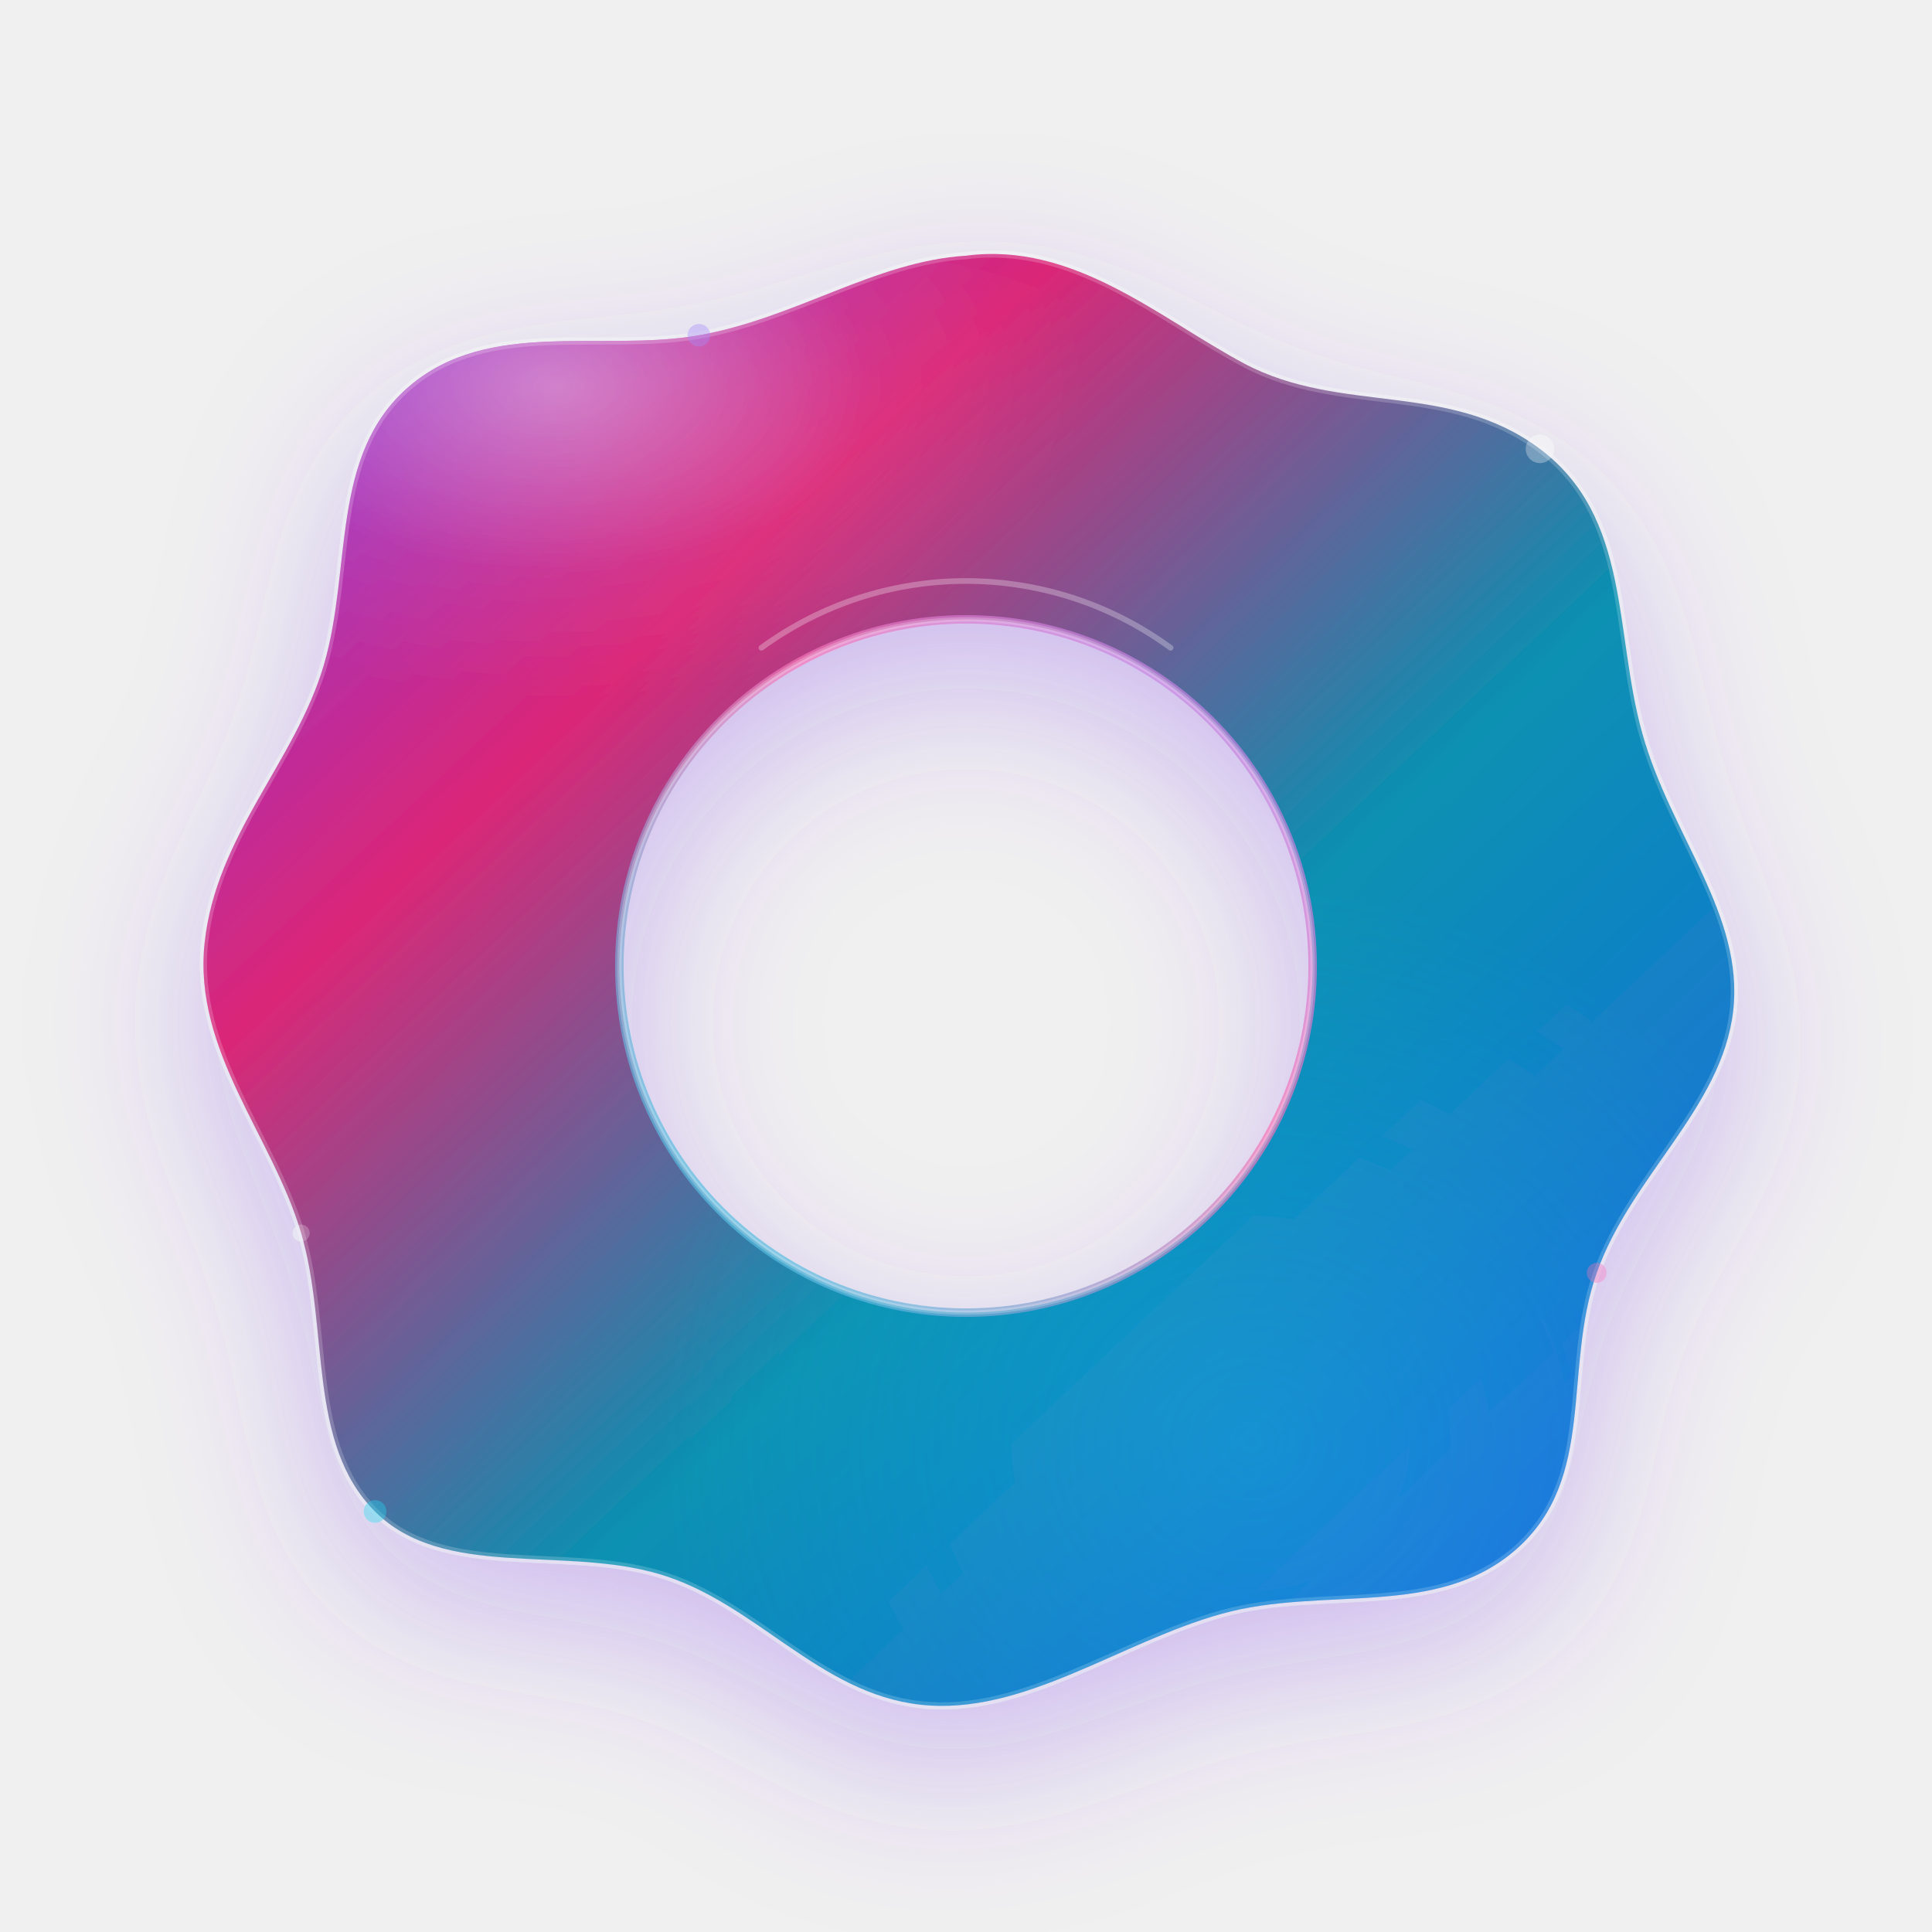
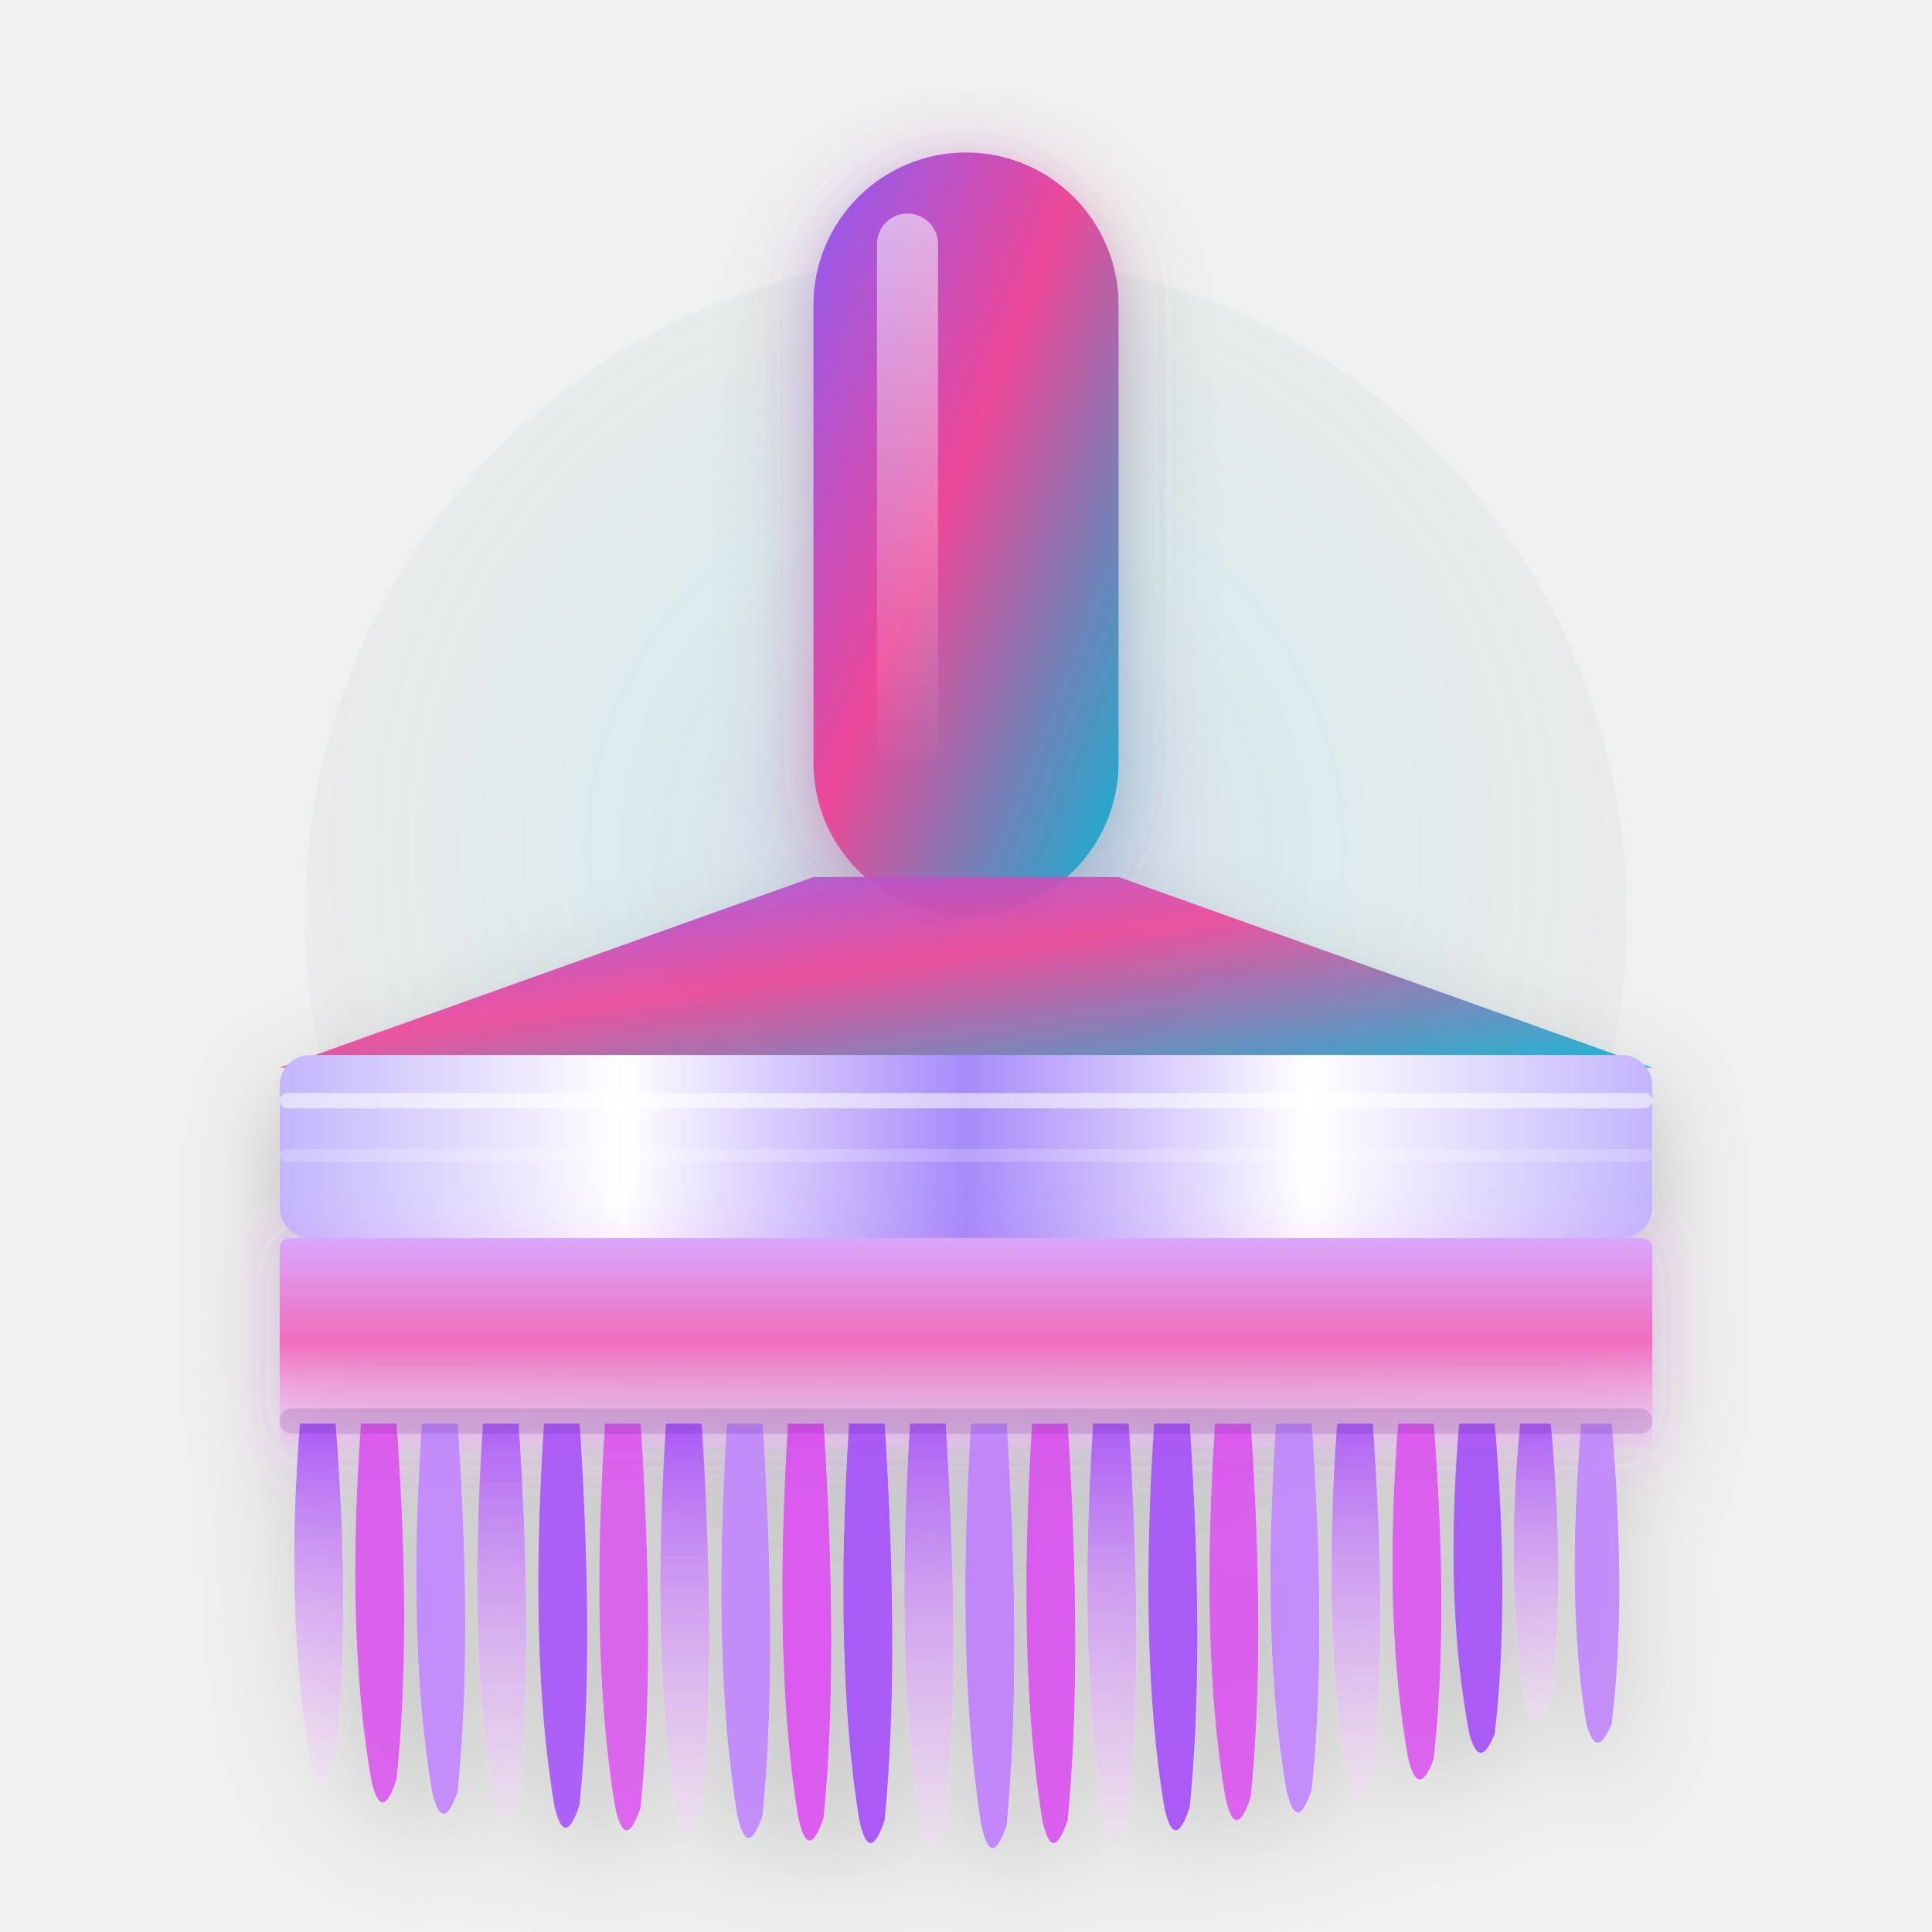
- <svg xmlns="http://www.w3.org/2000/svg" width="100%" viewBox="0 0 680 680" role="img" style="">
+ <svg xmlns="http://www.w3.org/2000/svg" width="100%" viewBox="0 0 760 760" role="img" aria-labelledby="title desc">
  <defs>
-     <linearGradient id="grad" x1="0%" y1="0%" x2="100%" y2="100%">
-       <stop offset="0%" stop-color="#7c3aed" />
-       <stop offset="28%" stop-color="#db2777" />
-       <stop offset="58%" stop-color="#0891b2" />
-       <stop offset="100%" stop-color="#2563eb" />
+     <radialGradient id="bgGlow" cx="50%" cy="45%" r="60%">
+       <stop offset="0%" stop-color="#7c3aed" stop-opacity="0.18" />
+       <stop offset="45%" stop-color="#06b6d4" stop-opacity="0.08" />
+       <stop offset="100%" stop-color="#000000" stop-opacity="0" />
+     </radialGradient>
+     <linearGradient id="handle" x1="0%" y1="0%" x2="100%" y2="100%">
+       <stop offset="0%" stop-color="#8b5cf6" />
+       <stop offset="45%" stop-color="#ec4899" />
+       <stop offset="100%" stop-color="#06b6d4" />
    </linearGradient>
-     <linearGradient id="ring-grad" x1="100%" y1="0%" x2="0%" y2="100%">
-       <stop offset="0%" stop-color="#a78bfa" />
-       <stop offset="40%" stop-color="#f472b6" />
-       <stop offset="100%" stop-color="#22d3ee" />
+     <linearGradient id="shine" x1="0%" y1="0%" x2="0%" y2="100%">
+       <stop offset="0%" stop-color="#ffffff" stop-opacity="0.55" />
+       <stop offset="100%" stop-color="#ffffff" stop-opacity="0" />
    </linearGradient>
-     <filter id="shadow" x="-35%" y="-35%" width="170%" height="170%">
-       <feDropShadow dx="0" dy="20" stdDeviation="30" flood-color="#7c3aed" flood-opacity="0.30" />
+     <linearGradient id="metal" x1="0%" y1="0%" x2="100%" y2="0%">
+       <stop offset="0%" stop-color="#c4b5fd" />
+       <stop offset="25%" stop-color="#ffffff" />
+       <stop offset="50%" stop-color="#a78bfa" />
+       <stop offset="75%" stop-color="#ffffff" />
+       <stop offset="100%" stop-color="#c4b5fd" />
+     </linearGradient>
+     <linearGradient id="base" x1="0%" y1="0%" x2="0%" y2="100%">
+       <stop offset="0%" stop-color="#d8b4fe" />
+       <stop offset="50%" stop-color="#f472b6" />
+       <stop offset="100%" stop-color="#f5d0fe" stop-opacity="0.2" />
+     </linearGradient>
+     <linearGradient id="bristle" x1="0%" y1="0%" x2="0%" y2="100%">
+       <stop offset="0%" stop-color="#a855f7" />
+       <stop offset="100%" stop-color="#f0abfc" stop-opacity="0.15" />
+     </linearGradient>
+     <filter id="glow" x="-50%" y="-50%" width="200%" height="200%">
+       <feGaussianBlur stdDeviation="10" result="blur" />
+       <feMerge>
+         <feMergeNode in="blur" />
+         <feMergeNode in="SourceGraphic" />
+       </feMerge>
    </filter>
-     <filter id="hole-glow" x="-40%" y="-40%" width="180%" height="180%">
-       <feGaussianBlur stdDeviation="8" result="blur" />
-       <feComposite in="SourceGraphic" in2="blur" operator="over" />
+     <filter id="shadow" x="-20%" y="-20%" width="160%" height="160%">
+       <feDropShadow dx="0" dy="14" stdDeviation="18" flood-color="#000000" flood-opacity="0.22" />
    </filter>
-     <radialGradient id="shine" cx="32%" cy="22%" r="48%">
-       <stop offset="0%" stop-color="#ffffff" stop-opacity="0.72" />
-       <stop offset="60%" stop-color="#ffffff" stop-opacity="0.10" />
-       <stop offset="100%" stop-color="#ffffff" stop-opacity="0" />
-     </radialGradient>
-     <radialGradient id="shine-bottom" cx="68%" cy="80%" r="38%">
-       <stop offset="0%" stop-color="#22d3ee" stop-opacity="0.22" />
-       <stop offset="100%" stop-color="#22d3ee" stop-opacity="0" />
-     </radialGradient>
-     <radialGradient id="hole-edge" cx="50%" cy="50%" r="50%">
-       <stop offset="70%" stop-color="#ffffff" stop-opacity="0" />
-       <stop offset="100%" stop-color="#ffffff" stop-opacity="0.18" />
-     </radialGradient>
-     <mask id="cutout">
-       <rect width="100%" height="100%" fill="white" />
-       <circle cx="340" cy="340" r="122" fill="black" />
-     </mask>
-     <clipPath id="blob-clip">
-       <path d="M 340,90 C 378,85 408,112 438,128 C 472,146 510,134 542,158 C 574,182 568,222 578,258 C 588,294 614,322 610,356 C 606,390 574,414 562,448 C 550,482 562,520 534,545 C 506,570 466,558 430,568 C 394,578 360,604 324,600 C 288,596 266,564 232,554 C 198,544 156,556 132,532 C 108,508 116,468 106,434 C 96,400 68,370 72,332 C 76,294 104,268 114,234 C 124,200 116,160 144,136 C 172,112 212,124 246,118 C 280,112 308,92 340,90 Z" />
-     </clipPath>
  </defs>
-   <g filter="url(#shadow)" style="fill:rgb(0, 0, 0);stroke:none;color:rgb(255, 255, 255);stroke-width:1px;stroke-linecap:butt;stroke-linejoin:miter;opacity:1;font-family:&quot;Anthropic Sans&quot;, -apple-system, BlinkMacSystemFont, &quot;Segoe UI&quot;, sans-serif;font-size:16px;font-weight:400;text-anchor:start;dominant-baseline:auto">
-     <path mask="url(#cutout)" d="M 340,90 C 378,85 408,112 438,128 C 472,146 510,134 542,158 C 574,182 568,222 578,258 C 588,294 614,322 610,356 C 606,390 574,414 562,448 C 550,482 562,520 534,545 C 506,570 466,558 430,568 C 394,578 360,604 324,600 C 288,596 266,564 232,554 C 198,544 156,556 132,532 C 108,508 116,468 106,434 C 96,400 68,370 72,332 C 76,294 104,268 114,234 C 124,200 116,160 144,136 C 172,112 212,124 246,118 C 280,112 308,92 340,90 Z" fill="url(#grad)" stroke="#ffffff30" stroke-width="2.5" stroke-linejoin="round" style="stroke:rgba(255, 255, 255, 0.19);color:rgb(255, 255, 255);stroke-width:2.5px;stroke-linecap:butt;stroke-linejoin:round;opacity:1;font-family:&quot;Anthropic Sans&quot;, -apple-system, BlinkMacSystemFont, &quot;Segoe UI&quot;, sans-serif;font-size:16px;font-weight:400;text-anchor:start;dominant-baseline:auto" />
-     <g clip-path="url(#blob-clip)" mask="url(#cutout)" style="fill:rgb(0, 0, 0);stroke:none;color:rgb(255, 255, 255);stroke-width:1px;stroke-linecap:butt;stroke-linejoin:miter;opacity:1;font-family:&quot;Anthropic Sans&quot;, -apple-system, BlinkMacSystemFont, &quot;Segoe UI&quot;, sans-serif;font-size:16px;font-weight:400;text-anchor:start;dominant-baseline:auto">
-       <ellipse cx="265" cy="200" rx="195" ry="115" fill="url(#shine)" opacity="0.55" style="stroke:none;color:rgb(255, 255, 255);stroke-width:1px;stroke-linecap:butt;stroke-linejoin:miter;opacity:0.55;font-family:&quot;Anthropic Sans&quot;, -apple-system, BlinkMacSystemFont, &quot;Segoe UI&quot;, sans-serif;font-size:16px;font-weight:400;text-anchor:start;dominant-baseline:auto" />
+   <circle cx="380" cy="360" r="260" fill="url(#bgGlow)" />
+   <g filter="url(#shadow)">
+     <rect x="320" y="60" width="120" height="300" rx="60" fill="url(#handle)" />
+     <rect x="320" y="60" width="120" height="300" rx="60" fill="url(#handle)" opacity="0.3" filter="url(#glow)" />
+     <rect x="345" y="84" width="24" height="220" rx="12" fill="url(#shine)" />
+     <path d="M320 345 L110 420 L650 420 L440 345 Z" fill="url(#handle)" opacity="0.92" />
+     <rect x="110" y="415" width="540" height="72" rx="12" fill="url(#metal)" />
+     <rect x="110" y="430" width="540" height="6" rx="3" fill="#ffffff" opacity="0.55" />
+     <rect x="110" y="452" width="540" height="5" rx="2.5" fill="#ffffff" opacity="0.2" />
+     <rect x="110" y="487" width="540" height="82" rx="4" fill="url(#base)" />
+     <rect x="110" y="487" width="540" height="82" rx="4" fill="#d946ef" opacity="0.12" filter="url(#glow)" />
+     <g>
+       <path d="M118 560 Q112 635 122 692 Q126 710 132 692 Q138 635 132 560 Z" fill="url(#bristle)" opacity="0.95" />
+       <path d="M142 560 Q136 642 146 700 Q150 718 156 700 Q162 642 156 560 Z" fill="#d946ef" opacity="0.82" />
+       <path d="M166 560 Q160 646 170 705 Q174 722 180 705 Q186 646 180 560 Z" fill="#c084fc" opacity="0.9" />
+       <path d="M190 560 Q184 648 194 707 Q198 725 204 707 Q210 648 204 560 Z" fill="url(#bristle)" opacity="0.88" />
+       <path d="M214 560 Q208 650 218 710 Q222 728 228 710 Q234 650 228 560 Z" fill="#a855f7" opacity="0.92" />
+       <path d="M238 560 Q232 651 242 711 Q246 729 252 711 Q258 651 252 560 Z" fill="#d946ef" opacity="0.8" />
+       <path d="M262 560 Q256 652 266 712 Q270 730 276 712 Q282 652 276 560 Z" fill="url(#bristle)" opacity="0.95" />
+       <path d="M286 560 Q280 653 290 714 Q294 732 300 714 Q306 653 300 560 Z" fill="#c084fc" opacity="0.88" />
+       <path d="M310 560 Q304 654 314 715 Q318 733 324 715 Q330 654 324 560 Z" fill="#d946ef" opacity="0.86" />
+       <path d="M334 560 Q328 654 338 716 Q342 734 348 716 Q354 654 348 560 Z" fill="#a855f7" opacity="0.95" />
+       <path d="M358 560 Q352 655 362 717 Q366 735 372 717 Q378 655 372 560 Z" fill="url(#bristle)" opacity="0.9" />
+       <path d="M382 560 Q376 655 386 718 Q390 736 396 718 Q402 655 396 560 Z" fill="#c084fc" opacity="0.95" />
+       <path d="M406 560 Q400 654 410 716 Q414 734 420 716 Q426 654 420 560 Z" fill="#d946ef" opacity="0.84" />
+       <path d="M430 560 Q424 653 434 714 Q438 732 444 714 Q450 653 444 560 Z" fill="url(#bristle)" opacity="0.92" />
+       <path d="M454 560 Q448 651 458 711 Q462 729 468 711 Q474 651 468 560 Z" fill="#a855f7" opacity="0.95" />
+       <path d="M478 560 Q472 648 482 707 Q486 725 492 707 Q498 648 492 560 Z" fill="#d946ef" opacity="0.82" />
+       <path d="M502 560 Q496 646 506 704 Q510 722 516 704 Q522 646 516 560 Z" fill="#c084fc" opacity="0.9" />
+       <path d="M526 560 Q520 642 530 699 Q534 716 540 699 Q546 642 540 560 Z" fill="url(#bristle)" opacity="0.88" />
+       <path d="M550 560 Q544 637 554 692 Q558 708 564 692 Q570 637 564 560 Z" fill="#d946ef" opacity="0.82" />
+       <path d="M574 560 Q568 630 578 682 Q582 697 588 682 Q594 630 588 560 Z" fill="#a855f7" opacity="0.95" />
+       <path d="M598 560 Q592 622 600 670 Q604 684 610 670 Q616 622 610 560 Z" fill="url(#bristle)" opacity="0.9" />
+       <path d="M622 560 Q616 630 624 678 Q628 693 634 678 Q640 630 634 560 Z" fill="#c084fc" opacity="0.88" />
    </g>
-     <g clip-path="url(#blob-clip)" mask="url(#cutout)" style="fill:rgb(0, 0, 0);stroke:none;color:rgb(255, 255, 255);stroke-width:1px;stroke-linecap:butt;stroke-linejoin:miter;opacity:1;font-family:&quot;Anthropic Sans&quot;, -apple-system, BlinkMacSystemFont, &quot;Segoe UI&quot;, sans-serif;font-size:16px;font-weight:400;text-anchor:start;dominant-baseline:auto">
-       <rect x="60" y="90" width="560" height="520" fill="url(#shine-bottom)" style="stroke:none;color:rgb(255, 255, 255);stroke-width:1px;stroke-linecap:butt;stroke-linejoin:miter;opacity:1;font-family:&quot;Anthropic Sans&quot;, -apple-system, BlinkMacSystemFont, &quot;Segoe UI&quot;, sans-serif;font-size:16px;font-weight:400;text-anchor:start;dominant-baseline:auto" />
-     </g>
-     <circle cx="340" cy="340" r="122" fill="none" stroke="url(#ring-grad)" stroke-width="3" opacity="0.70" style="fill:none;color:rgb(255, 255, 255);stroke-width:3px;stroke-linecap:butt;stroke-linejoin:miter;opacity:0.7;font-family:&quot;Anthropic Sans&quot;, -apple-system, BlinkMacSystemFont, &quot;Segoe UI&quot;, sans-serif;font-size:16px;font-weight:400;text-anchor:start;dominant-baseline:auto" />
-     <circle cx="340" cy="340" r="122" fill="none" stroke="#ffffff" stroke-width="1.5" opacity="0.22" style="fill:none;stroke:rgb(255, 255, 255);color:rgb(255, 255, 255);stroke-width:1.5px;stroke-linecap:butt;stroke-linejoin:miter;opacity:0.22;font-family:&quot;Anthropic Sans&quot;, -apple-system, BlinkMacSystemFont, &quot;Segoe UI&quot;, sans-serif;font-size:16px;font-weight:400;text-anchor:start;dominant-baseline:auto" />
-     <circle cx="542" cy="158" r="5" fill="#ffffff" opacity="0.30" style="fill:rgb(255, 255, 255);stroke:none;color:rgb(255, 255, 255);stroke-width:1px;stroke-linecap:butt;stroke-linejoin:miter;opacity:0.3;font-family:&quot;Anthropic Sans&quot;, -apple-system, BlinkMacSystemFont, &quot;Segoe UI&quot;, sans-serif;font-size:16px;font-weight:400;text-anchor:start;dominant-baseline:auto" />
-     <circle cx="132" cy="532" r="4" fill="#22d3ee" opacity="0.40" style="fill:rgb(34, 211, 238);stroke:none;color:rgb(255, 255, 255);stroke-width:1px;stroke-linecap:butt;stroke-linejoin:miter;opacity:0.4;font-family:&quot;Anthropic Sans&quot;, -apple-system, BlinkMacSystemFont, &quot;Segoe UI&quot;, sans-serif;font-size:16px;font-weight:400;text-anchor:start;dominant-baseline:auto" />
-     <circle cx="562" cy="448" r="3.5" fill="#f472b6" opacity="0.35" style="fill:rgb(244, 114, 182);stroke:none;color:rgb(255, 255, 255);stroke-width:1px;stroke-linecap:butt;stroke-linejoin:miter;opacity:0.35;font-family:&quot;Anthropic Sans&quot;, -apple-system, BlinkMacSystemFont, &quot;Segoe UI&quot;, sans-serif;font-size:16px;font-weight:400;text-anchor:start;dominant-baseline:auto" />
-     <circle cx="246" cy="118" r="4" fill="#a78bfa" opacity="0.38" style="fill:rgb(167, 139, 250);stroke:none;color:rgb(255, 255, 255);stroke-width:1px;stroke-linecap:butt;stroke-linejoin:miter;opacity:0.38;font-family:&quot;Anthropic Sans&quot;, -apple-system, BlinkMacSystemFont, &quot;Segoe UI&quot;, sans-serif;font-size:16px;font-weight:400;text-anchor:start;dominant-baseline:auto" />
-     <circle cx="106" cy="434" r="3" fill="#ffffff" opacity="0.22" style="fill:rgb(255, 255, 255);stroke:none;color:rgb(255, 255, 255);stroke-width:1px;stroke-linecap:butt;stroke-linejoin:miter;opacity:0.22;font-family:&quot;Anthropic Sans&quot;, -apple-system, BlinkMacSystemFont, &quot;Segoe UI&quot;, sans-serif;font-size:16px;font-weight:400;text-anchor:start;dominant-baseline:auto" />
-     <path d="M 268,228 A 122,122 0 0,1 412,228" fill="none" stroke="#ffffff" stroke-width="2" opacity="0.28" stroke-linecap="round" style="fill:none;stroke:rgb(255, 255, 255);color:rgb(255, 255, 255);stroke-width:2px;stroke-linecap:round;stroke-linejoin:miter;opacity:0.28;font-family:&quot;Anthropic Sans&quot;, -apple-system, BlinkMacSystemFont, &quot;Segoe UI&quot;, sans-serif;font-size:16px;font-weight:400;text-anchor:start;dominant-baseline:auto" />
+     <rect x="110" y="554" width="540" height="10" rx="5" fill="#581c87" opacity="0.16" />
  </g>
</svg>
